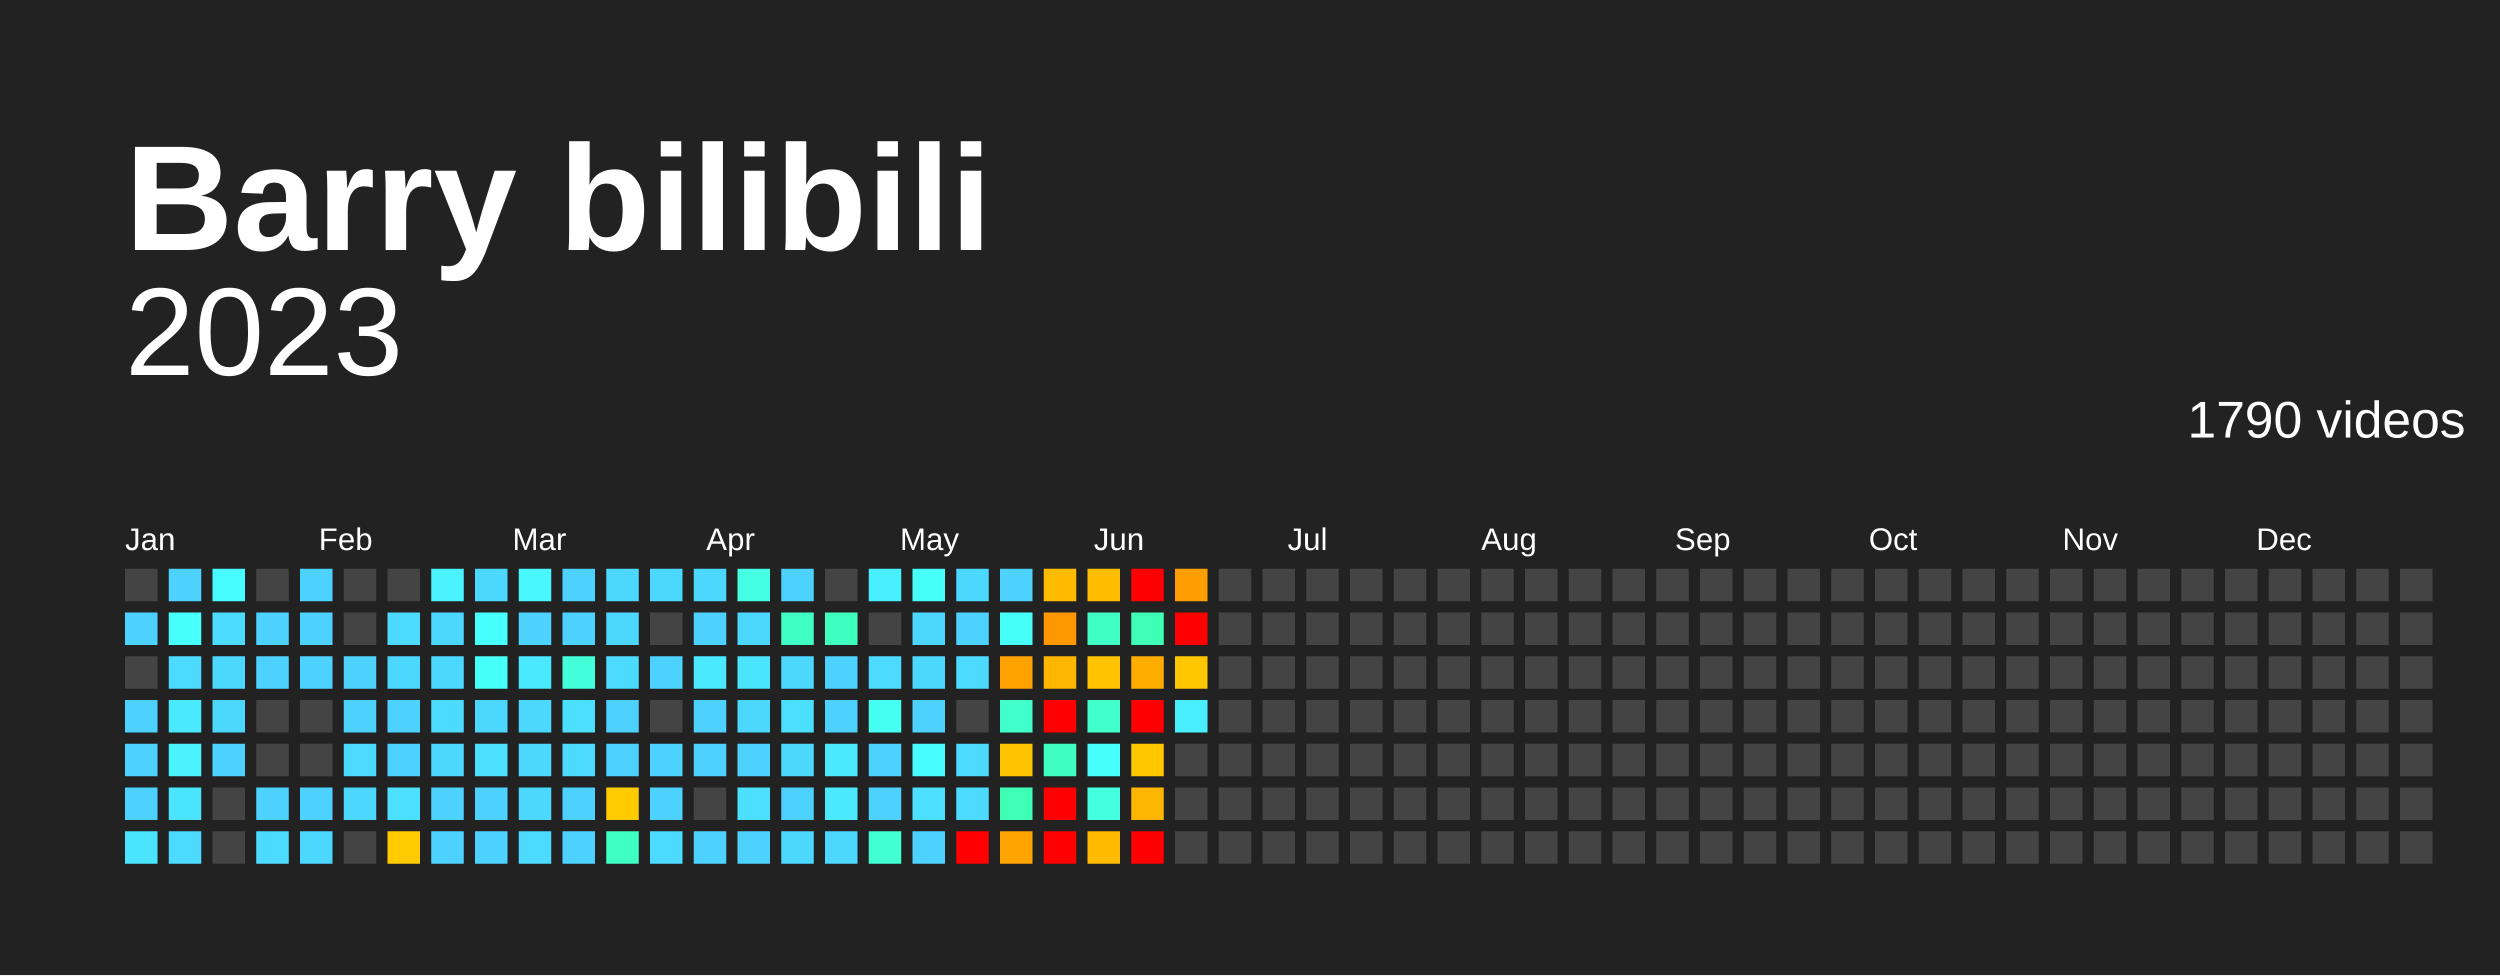
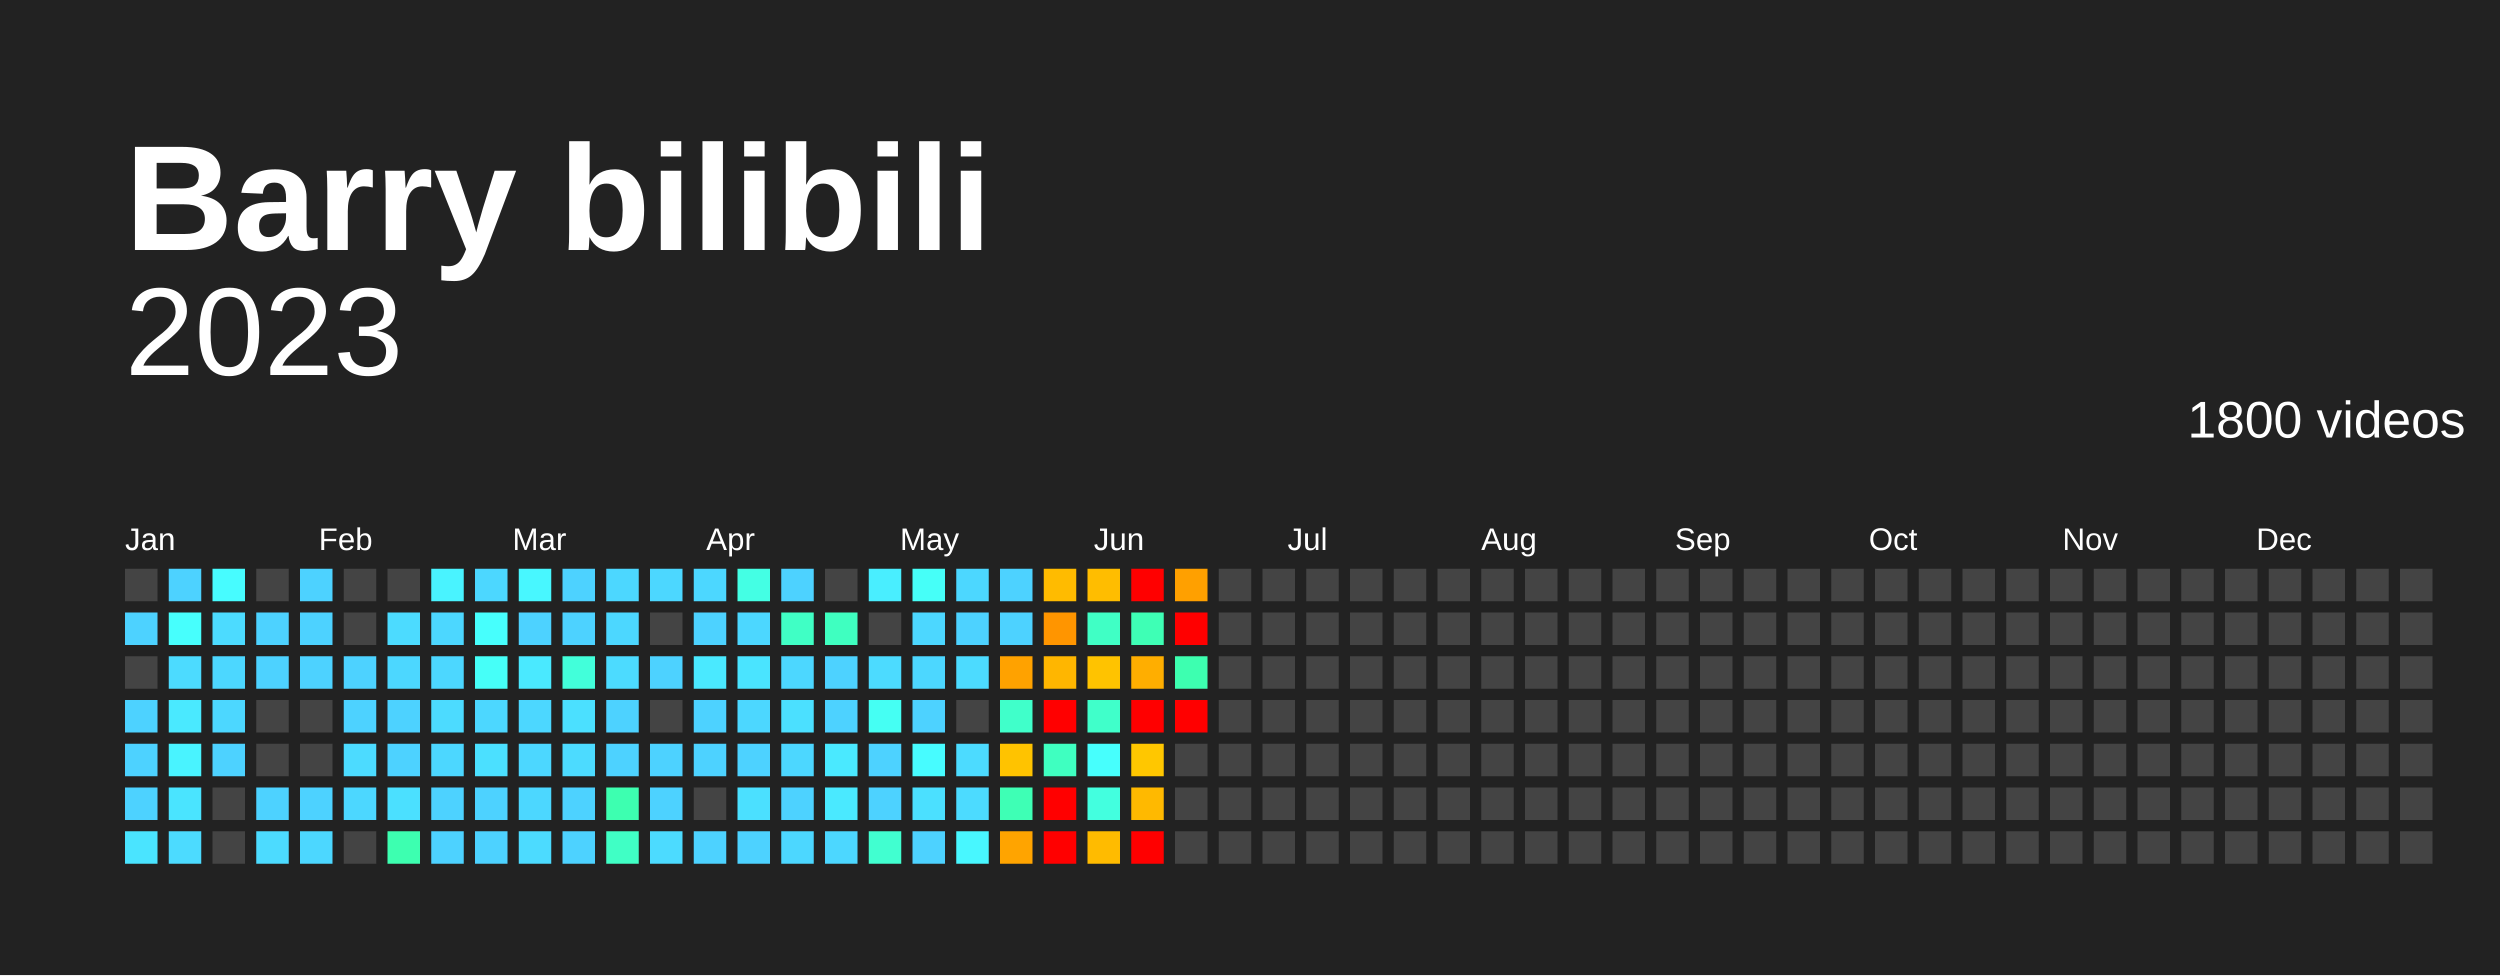
<svg xmlns="http://www.w3.org/2000/svg" baseProfile="full" height="78mm" version="1.1" viewBox="0,0,200,78" width="200mm">
  <defs />
  <rect fill="#222222" height="78" width="200" x="0" y="0" />
  <text fill="#FFFFFF" style="font-size:12px; font-family:Arial; font-weight:bold;" x="10" y="20">Barry bilibili</text>
  <text alignment-baseline="hanging" fill="#FFFFFF" style="font-size:10.0px; font-family:Arial;" x="10" y="30">2023</text>
-   <text alignment-baseline="hanging" fill="#FFFFFF" style="font-size:4.125px; font-family:Arial;" x="175" y="35">1790 videos</text>
+   <text alignment-baseline="hanging" fill="#FFFFFF" style="font-size:4.125px; font-family:Arial;" x="175" y="35">1800 videos</text>
  <text fill="#FFFFFF" style="font-size:2.5px; font-family:Arial" x="10.0" y="44">Jan</text>
  <text fill="#FFFFFF" style="font-size:2.5px; font-family:Arial" x="25.5" y="44">Feb</text>
  <text fill="#FFFFFF" style="font-size:2.5px; font-family:Arial" x="41.0" y="44">Mar</text>
  <text fill="#FFFFFF" style="font-size:2.5px; font-family:Arial" x="56.5" y="44">Apr</text>
  <text fill="#FFFFFF" style="font-size:2.5px; font-family:Arial" x="72.0" y="44">May</text>
  <text fill="#FFFFFF" style="font-size:2.5px; font-family:Arial" x="87.5" y="44">Jun</text>
  <text fill="#FFFFFF" style="font-size:2.5px; font-family:Arial" x="103.0" y="44">Jul</text>
  <text fill="#FFFFFF" style="font-size:2.5px; font-family:Arial" x="118.5" y="44">Aug</text>
  <text fill="#FFFFFF" style="font-size:2.5px; font-family:Arial" x="134.0" y="44">Sep</text>
  <text fill="#FFFFFF" style="font-size:2.5px; font-family:Arial" x="149.5" y="44">Oct</text>
  <text fill="#FFFFFF" style="font-size:2.5px; font-family:Arial" x="165.0" y="44">Nov</text>
  <text fill="#FFFFFF" style="font-size:2.5px; font-family:Arial" x="180.5" y="44">Dec</text>
  <rect fill="#444444" height="2.6" width="2.6" x="10.0" y="45.5" />
  <rect fill="#4dd2ff" height="2.6" width="2.6" x="10.0" y="49.0" />
  <rect fill="#444444" height="2.6" width="2.6" x="10.0" y="52.5" />
  <rect fill="#4dd2ff" height="2.6" width="2.6" x="10.0" y="56.0" />
  <rect fill="#4dd2ff" height="2.6" width="2.6" x="10.0" y="59.5" />
  <rect fill="#4dd2ff" height="2.6" width="2.6" x="10.0" y="63.0" />
  <rect fill="#4ae4ff" height="2.6" width="2.6" x="10.0" y="66.5" />
  <rect fill="#4dd2ff" height="2.6" width="2.6" x="13.5" y="45.5" />
  <rect fill="#47fffd" height="2.6" width="2.6" x="13.5" y="49.0" />
  <rect fill="#4cdbff" height="2.6" width="2.6" x="13.5" y="52.5" />
  <rect fill="#4ae9ff" height="2.6" width="2.6" x="13.5" y="56.0" />
  <rect fill="#49f3ff" height="2.6" width="2.6" x="13.5" y="59.5" />
  <rect fill="#4ae4ff" height="2.6" width="2.6" x="13.5" y="63.0" />
  <rect fill="#4cdbff" height="2.6" width="2.6" x="13.5" y="66.5" />
  <rect fill="#47fcff" height="2.6" width="2.6" x="17.0" y="45.5" />
  <rect fill="#4cdbff" height="2.6" width="2.6" x="17.0" y="49.0" />
  <rect fill="#4cd7ff" height="2.6" width="2.6" x="17.0" y="52.5" />
  <rect fill="#4cd7ff" height="2.6" width="2.6" x="17.0" y="56.0" />
  <rect fill="#4dd2ff" height="2.6" width="2.6" x="17.0" y="59.5" />
  <rect fill="#444444" height="2.6" width="2.6" x="17.0" y="63.0" />
  <rect fill="#444444" height="2.6" width="2.6" x="17.0" y="66.5" />
  <rect fill="#444444" height="2.6" width="2.6" x="20.5" y="45.5" />
  <rect fill="#4dd2ff" height="2.6" width="2.6" x="20.5" y="49.0" />
  <rect fill="#4dd2ff" height="2.6" width="2.6" x="20.5" y="52.5" />
  <rect fill="#444444" height="2.6" width="2.6" x="20.5" y="56.0" />
  <rect fill="#444444" height="2.6" width="2.6" x="20.5" y="59.5" />
  <rect fill="#4dd2ff" height="2.6" width="2.6" x="20.5" y="63.0" />
  <rect fill="#4cdbff" height="2.6" width="2.6" x="20.5" y="66.5" />
  <rect fill="#4dd2ff" height="2.6" width="2.6" x="24.0" y="45.5" />
  <rect fill="#4dd2ff" height="2.6" width="2.6" x="24.0" y="49.0" />
  <rect fill="#4dd2ff" height="2.6" width="2.6" x="24.0" y="52.5" />
  <rect fill="#444444" height="2.6" width="2.6" x="24.0" y="56.0" />
  <rect fill="#444444" height="2.6" width="2.6" x="24.0" y="59.5" />
  <rect fill="#4dd2ff" height="2.6" width="2.6" x="24.0" y="63.0" />
  <rect fill="#4cd7ff" height="2.6" width="2.6" x="24.0" y="66.5" />
  <rect fill="#444444" height="2.6" width="2.6" x="27.5" y="45.5" />
  <rect fill="#444444" height="2.6" width="2.6" x="27.5" y="49.0" />
  <rect fill="#4dd2ff" height="2.6" width="2.6" x="27.5" y="52.5" />
  <rect fill="#4dd2ff" height="2.6" width="2.6" x="27.5" y="56.0" />
  <rect fill="#4cdbff" height="2.6" width="2.6" x="27.5" y="59.5" />
  <rect fill="#4cd7ff" height="2.6" width="2.6" x="27.5" y="63.0" />
  <rect fill="#444444" height="2.6" width="2.6" x="27.5" y="66.5" />
  <rect fill="#444444" height="2.6" width="2.6" x="31.0" y="45.5" />
  <rect fill="#4cdbff" height="2.6" width="2.6" x="31.0" y="49.0" />
  <rect fill="#4cd7ff" height="2.6" width="2.6" x="31.0" y="52.5" />
  <rect fill="#4dd2ff" height="2.6" width="2.6" x="31.0" y="56.0" />
  <rect fill="#4dd2ff" height="2.6" width="2.6" x="31.0" y="59.5" />
  <rect fill="#4be0ff" height="2.6" width="2.6" x="31.0" y="63.0" />
-   <rect fill="#ffcb00" height="2.6" width="2.6" x="31.0" y="66.5" />
+   <rect fill="#3dffb0" height="2.6" width="2.6" x="31.0" y="66.5" />
  <rect fill="#49f3ff" height="2.6" width="2.6" x="34.5" y="45.5" />
  <rect fill="#4cd7ff" height="2.6" width="2.6" x="34.5" y="49.0" />
  <rect fill="#4cd7ff" height="2.6" width="2.6" x="34.5" y="52.5" />
  <rect fill="#4cdbff" height="2.6" width="2.6" x="34.5" y="56.0" />
  <rect fill="#4cd7ff" height="2.6" width="2.6" x="34.5" y="59.5" />
  <rect fill="#4dd2ff" height="2.6" width="2.6" x="34.5" y="63.0" />
  <rect fill="#4dd2ff" height="2.6" width="2.6" x="34.5" y="66.5" />
  <rect fill="#4cd7ff" height="2.6" width="2.6" x="38.0" y="45.5" />
  <rect fill="#47fffd" height="2.6" width="2.6" x="38.0" y="49.0" />
  <rect fill="#46fff8" height="2.6" width="2.6" x="38.0" y="52.5" />
  <rect fill="#4cd7ff" height="2.6" width="2.6" x="38.0" y="56.0" />
  <rect fill="#4be0ff" height="2.6" width="2.6" x="38.0" y="59.5" />
  <rect fill="#4dd2ff" height="2.6" width="2.6" x="38.0" y="63.0" />
  <rect fill="#4dd2ff" height="2.6" width="2.6" x="38.0" y="66.5" />
  <rect fill="#48f7ff" height="2.6" width="2.6" x="41.5" y="45.5" />
  <rect fill="#4dd2ff" height="2.6" width="2.6" x="41.5" y="49.0" />
  <rect fill="#4ae9ff" height="2.6" width="2.6" x="41.5" y="52.5" />
  <rect fill="#4cd7ff" height="2.6" width="2.6" x="41.5" y="56.0" />
  <rect fill="#4cd7ff" height="2.6" width="2.6" x="41.5" y="59.5" />
  <rect fill="#4cd7ff" height="2.6" width="2.6" x="41.5" y="63.0" />
  <rect fill="#4cdbff" height="2.6" width="2.6" x="41.5" y="66.5" />
  <rect fill="#4dd2ff" height="2.6" width="2.6" x="45.0" y="45.5" />
  <rect fill="#4dd2ff" height="2.6" width="2.6" x="45.0" y="49.0" />
  <rect fill="#42ffda" height="2.6" width="2.6" x="45.0" y="52.5" />
  <rect fill="#4be0ff" height="2.6" width="2.6" x="45.0" y="56.0" />
  <rect fill="#4cdbff" height="2.6" width="2.6" x="45.0" y="59.5" />
  <rect fill="#4dd2ff" height="2.6" width="2.6" x="45.0" y="63.0" />
  <rect fill="#4dd2ff" height="2.6" width="2.6" x="45.0" y="66.5" />
  <rect fill="#4cd7ff" height="2.6" width="2.6" x="48.5" y="45.5" />
  <rect fill="#4cd7ff" height="2.6" width="2.6" x="48.5" y="49.0" />
  <rect fill="#4cdbff" height="2.6" width="2.6" x="48.5" y="52.5" />
  <rect fill="#4dd2ff" height="2.6" width="2.6" x="48.5" y="56.0" />
  <rect fill="#4dd2ff" height="2.6" width="2.6" x="48.5" y="59.5" />
-   <rect fill="#ffcb00" height="2.6" width="2.6" x="48.5" y="63.0" />
+   <rect fill="#3dffb0" height="2.6" width="2.6" x="48.5" y="63.0" />
  <rect fill="#40ffc5" height="2.6" width="2.6" x="48.5" y="66.5" />
  <rect fill="#4cd7ff" height="2.6" width="2.6" x="52.0" y="45.5" />
  <rect fill="#444444" height="2.6" width="2.6" x="52.0" y="49.0" />
  <rect fill="#4dd2ff" height="2.6" width="2.6" x="52.0" y="52.5" />
  <rect fill="#444444" height="2.6" width="2.6" x="52.0" y="56.0" />
  <rect fill="#4dd2ff" height="2.6" width="2.6" x="52.0" y="59.5" />
  <rect fill="#4dd2ff" height="2.6" width="2.6" x="52.0" y="63.0" />
  <rect fill="#4cdbff" height="2.6" width="2.6" x="52.0" y="66.5" />
  <rect fill="#4cd7ff" height="2.6" width="2.6" x="55.5" y="45.5" />
  <rect fill="#4dd2ff" height="2.6" width="2.6" x="55.5" y="49.0" />
  <rect fill="#4ae9ff" height="2.6" width="2.6" x="55.5" y="52.5" />
  <rect fill="#4dd2ff" height="2.6" width="2.6" x="55.5" y="56.0" />
  <rect fill="#4dd2ff" height="2.6" width="2.6" x="55.5" y="59.5" />
  <rect fill="#444444" height="2.6" width="2.6" x="55.5" y="63.0" />
  <rect fill="#4dd2ff" height="2.6" width="2.6" x="55.5" y="66.5" />
  <rect fill="#44ffe4" height="2.6" width="2.6" x="59.0" y="45.5" />
  <rect fill="#4cd7ff" height="2.6" width="2.6" x="59.0" y="49.0" />
  <rect fill="#4ae4ff" height="2.6" width="2.6" x="59.0" y="52.5" />
  <rect fill="#4cd7ff" height="2.6" width="2.6" x="59.0" y="56.0" />
  <rect fill="#4dd2ff" height="2.6" width="2.6" x="59.0" y="59.5" />
  <rect fill="#4be0ff" height="2.6" width="2.6" x="59.0" y="63.0" />
  <rect fill="#4dd2ff" height="2.6" width="2.6" x="59.0" y="66.5" />
  <rect fill="#4dd2ff" height="2.6" width="2.6" x="62.5" y="45.5" />
  <rect fill="#40ffc5" height="2.6" width="2.6" x="62.5" y="49.0" />
  <rect fill="#4cd7ff" height="2.6" width="2.6" x="62.5" y="52.5" />
  <rect fill="#4be0ff" height="2.6" width="2.6" x="62.5" y="56.0" />
  <rect fill="#4cd7ff" height="2.6" width="2.6" x="62.5" y="59.5" />
  <rect fill="#4dd2ff" height="2.6" width="2.6" x="62.5" y="63.0" />
  <rect fill="#4cd7ff" height="2.6" width="2.6" x="62.5" y="66.5" />
  <rect fill="#444444" height="2.6" width="2.6" x="66.0" y="45.5" />
  <rect fill="#3fffc0" height="2.6" width="2.6" x="66.0" y="49.0" />
  <rect fill="#4dd2ff" height="2.6" width="2.6" x="66.0" y="52.5" />
  <rect fill="#4dd2ff" height="2.6" width="2.6" x="66.0" y="56.0" />
  <rect fill="#4ae9ff" height="2.6" width="2.6" x="66.0" y="59.5" />
  <rect fill="#4ae9ff" height="2.6" width="2.6" x="66.0" y="63.0" />
  <rect fill="#4cd7ff" height="2.6" width="2.6" x="66.0" y="66.5" />
  <rect fill="#49eeff" height="2.6" width="2.6" x="69.5" y="45.5" />
  <rect fill="#444444" height="2.6" width="2.6" x="69.5" y="49.0" />
  <rect fill="#4cdbff" height="2.6" width="2.6" x="69.5" y="52.5" />
  <rect fill="#45fff3" height="2.6" width="2.6" x="69.5" y="56.0" />
  <rect fill="#4dd2ff" height="2.6" width="2.6" x="69.5" y="59.5" />
  <rect fill="#4dd2ff" height="2.6" width="2.6" x="69.5" y="63.0" />
  <rect fill="#41ffd0" height="2.6" width="2.6" x="69.5" y="66.5" />
  <rect fill="#46fff8" height="2.6" width="2.6" x="73.0" y="45.5" />
  <rect fill="#4cd7ff" height="2.6" width="2.6" x="73.0" y="49.0" />
  <rect fill="#4cd7ff" height="2.6" width="2.6" x="73.0" y="52.5" />
  <rect fill="#4dd2ff" height="2.6" width="2.6" x="73.0" y="56.0" />
  <rect fill="#47fcff" height="2.6" width="2.6" x="73.0" y="59.5" />
  <rect fill="#4be0ff" height="2.6" width="2.6" x="73.0" y="63.0" />
  <rect fill="#4dd2ff" height="2.6" width="2.6" x="73.0" y="66.5" />
  <rect fill="#4cd7ff" height="2.6" width="2.6" x="76.5" y="45.5" />
  <rect fill="#4dd2ff" height="2.6" width="2.6" x="76.5" y="49.0" />
  <rect fill="#4cdbff" height="2.6" width="2.6" x="76.5" y="52.5" />
  <rect fill="#444444" height="2.6" width="2.6" x="76.5" y="56.0" />
  <rect fill="#4cdbff" height="2.6" width="2.6" x="76.5" y="59.5" />
  <rect fill="#4cdbff" height="2.6" width="2.6" x="76.5" y="63.0" />
-   <rect fill="red" height="2.6" width="2.6" x="76.5" y="66.5" />
+   <rect fill="#48f7ff" height="2.6" width="2.6" x="76.5" y="66.5" />
  <rect fill="#4dd2ff" height="2.6" width="2.6" x="80.0" y="45.5" />
-   <rect fill="#46fff8" height="2.6" width="2.6" x="80.0" y="49.0" />
+   <rect fill="#4dd2ff" height="2.6" width="2.6" x="80.0" y="49.0" />
  <rect fill="#ffa200" height="2.6" width="2.6" x="80.0" y="52.5" />
  <rect fill="#40ffca" height="2.6" width="2.6" x="80.0" y="56.0" />
  <rect fill="#ffc300" height="2.6" width="2.6" x="80.0" y="59.5" />
  <rect fill="#3effb5" height="2.6" width="2.6" x="80.0" y="63.0" />
  <rect fill="#ffa400" height="2.6" width="2.6" x="80.0" y="66.5" />
  <rect fill="#ffbb00" height="2.6" width="2.6" x="83.5" y="45.5" />
-   <rect fill="#ff9700" height="2.6" width="2.6" x="83.5" y="49.0" />
+   <rect fill="#ff9500" height="2.6" width="2.6" x="83.5" y="49.0" />
  <rect fill="#ffb600" height="2.6" width="2.6" x="83.5" y="52.5" />
  <rect fill="red" height="2.6" width="2.6" x="83.5" y="56.0" />
  <rect fill="#3fffc0" height="2.6" width="2.6" x="83.5" y="59.5" />
  <rect fill="red" height="2.6" width="2.6" x="83.5" y="63.0" />
  <rect fill="red" height="2.6" width="2.6" x="83.5" y="66.5" />
  <rect fill="#ffbd00" height="2.6" width="2.6" x="87.0" y="45.5" />
  <rect fill="#40ffc5" height="2.6" width="2.6" x="87.0" y="49.0" />
  <rect fill="#ffc300" height="2.6" width="2.6" x="87.0" y="52.5" />
  <rect fill="#40ffca" height="2.6" width="2.6" x="87.0" y="56.0" />
  <rect fill="#47fffd" height="2.6" width="2.6" x="87.0" y="59.5" />
  <rect fill="#43ffdf" height="2.6" width="2.6" x="87.0" y="63.0" />
  <rect fill="#ffbb00" height="2.6" width="2.6" x="87.0" y="66.5" />
  <rect fill="red" height="2.6" width="2.6" x="90.5" y="45.5" />
  <rect fill="#3effb5" height="2.6" width="2.6" x="90.5" y="49.0" />
  <rect fill="#ffae00" height="2.6" width="2.6" x="90.5" y="52.5" />
  <rect fill="red" height="2.6" width="2.6" x="90.5" y="56.0" />
  <rect fill="#ffc700" height="2.6" width="2.6" x="90.5" y="59.5" />
-   <rect fill="#ffb600" height="2.6" width="2.6" x="90.5" y="63.0" />
+   <rect fill="#ffb900" height="2.6" width="2.6" x="90.5" y="63.0" />
  <rect fill="red" height="2.6" width="2.6" x="90.5" y="66.5" />
-   <rect fill="#ff9e00" height="2.6" width="2.6" x="94.0" y="45.5" />
+   <rect fill="#ffa000" height="2.6" width="2.6" x="94.0" y="45.5" />
  <rect fill="red" height="2.6" width="2.6" x="94.0" y="49.0" />
-   <rect fill="#ffc700" height="2.6" width="2.6" x="94.0" y="52.5" />
-   <rect fill="#49eeff" height="2.6" width="2.6" x="94.0" y="56.0" />
+   <rect fill="#3dffb0" height="2.6" width="2.6" x="94.0" y="52.5" />
+   <rect fill="red" height="2.6" width="2.6" x="94.0" y="56.0" />
  <rect fill="#444444" height="2.6" width="2.6" x="94.0" y="59.5" />
  <rect fill="#444444" height="2.6" width="2.6" x="94.0" y="63.0" />
  <rect fill="#444444" height="2.6" width="2.6" x="94.0" y="66.5" />
  <rect fill="#444444" height="2.6" width="2.6" x="97.5" y="45.5" />
  <rect fill="#444444" height="2.6" width="2.6" x="97.5" y="49.0" />
  <rect fill="#444444" height="2.6" width="2.6" x="97.5" y="52.5" />
  <rect fill="#444444" height="2.6" width="2.6" x="97.5" y="56.0" />
  <rect fill="#444444" height="2.6" width="2.6" x="97.5" y="59.5" />
  <rect fill="#444444" height="2.6" width="2.6" x="97.5" y="63.0" />
  <rect fill="#444444" height="2.6" width="2.6" x="97.5" y="66.5" />
  <rect fill="#444444" height="2.6" width="2.6" x="101.0" y="45.5" />
  <rect fill="#444444" height="2.6" width="2.6" x="101.0" y="49.0" />
  <rect fill="#444444" height="2.6" width="2.6" x="101.0" y="52.5" />
  <rect fill="#444444" height="2.6" width="2.6" x="101.0" y="56.0" />
  <rect fill="#444444" height="2.6" width="2.6" x="101.0" y="59.5" />
  <rect fill="#444444" height="2.6" width="2.6" x="101.0" y="63.0" />
  <rect fill="#444444" height="2.6" width="2.6" x="101.0" y="66.5" />
  <rect fill="#444444" height="2.6" width="2.6" x="104.5" y="45.5" />
  <rect fill="#444444" height="2.6" width="2.6" x="104.5" y="49.0" />
  <rect fill="#444444" height="2.6" width="2.6" x="104.5" y="52.5" />
  <rect fill="#444444" height="2.6" width="2.6" x="104.5" y="56.0" />
  <rect fill="#444444" height="2.6" width="2.6" x="104.5" y="59.5" />
  <rect fill="#444444" height="2.6" width="2.6" x="104.5" y="63.0" />
  <rect fill="#444444" height="2.6" width="2.6" x="104.5" y="66.5" />
  <rect fill="#444444" height="2.6" width="2.6" x="108.0" y="45.5" />
  <rect fill="#444444" height="2.6" width="2.6" x="108.0" y="49.0" />
  <rect fill="#444444" height="2.6" width="2.6" x="108.0" y="52.5" />
  <rect fill="#444444" height="2.6" width="2.6" x="108.0" y="56.0" />
  <rect fill="#444444" height="2.6" width="2.6" x="108.0" y="59.5" />
  <rect fill="#444444" height="2.6" width="2.6" x="108.0" y="63.0" />
  <rect fill="#444444" height="2.6" width="2.6" x="108.0" y="66.5" />
  <rect fill="#444444" height="2.6" width="2.6" x="111.5" y="45.5" />
  <rect fill="#444444" height="2.6" width="2.6" x="111.5" y="49.0" />
  <rect fill="#444444" height="2.6" width="2.6" x="111.5" y="52.5" />
  <rect fill="#444444" height="2.6" width="2.6" x="111.5" y="56.0" />
  <rect fill="#444444" height="2.6" width="2.6" x="111.5" y="59.5" />
  <rect fill="#444444" height="2.6" width="2.6" x="111.5" y="63.0" />
  <rect fill="#444444" height="2.6" width="2.6" x="111.5" y="66.5" />
  <rect fill="#444444" height="2.6" width="2.6" x="115.0" y="45.5" />
  <rect fill="#444444" height="2.6" width="2.6" x="115.0" y="49.0" />
  <rect fill="#444444" height="2.6" width="2.6" x="115.0" y="52.5" />
  <rect fill="#444444" height="2.6" width="2.6" x="115.0" y="56.0" />
  <rect fill="#444444" height="2.6" width="2.6" x="115.0" y="59.5" />
  <rect fill="#444444" height="2.6" width="2.6" x="115.0" y="63.0" />
  <rect fill="#444444" height="2.6" width="2.6" x="115.0" y="66.5" />
  <rect fill="#444444" height="2.6" width="2.6" x="118.5" y="45.5" />
  <rect fill="#444444" height="2.6" width="2.6" x="118.5" y="49.0" />
  <rect fill="#444444" height="2.6" width="2.6" x="118.5" y="52.5" />
  <rect fill="#444444" height="2.6" width="2.6" x="118.5" y="56.0" />
  <rect fill="#444444" height="2.6" width="2.6" x="118.5" y="59.5" />
  <rect fill="#444444" height="2.6" width="2.6" x="118.5" y="63.0" />
  <rect fill="#444444" height="2.6" width="2.6" x="118.5" y="66.5" />
  <rect fill="#444444" height="2.6" width="2.6" x="122.0" y="45.5" />
  <rect fill="#444444" height="2.6" width="2.6" x="122.0" y="49.0" />
  <rect fill="#444444" height="2.6" width="2.6" x="122.0" y="52.5" />
  <rect fill="#444444" height="2.6" width="2.6" x="122.0" y="56.0" />
  <rect fill="#444444" height="2.6" width="2.6" x="122.0" y="59.5" />
  <rect fill="#444444" height="2.6" width="2.6" x="122.0" y="63.0" />
  <rect fill="#444444" height="2.6" width="2.6" x="122.0" y="66.5" />
  <rect fill="#444444" height="2.6" width="2.6" x="125.5" y="45.5" />
  <rect fill="#444444" height="2.6" width="2.6" x="125.5" y="49.0" />
  <rect fill="#444444" height="2.6" width="2.6" x="125.5" y="52.5" />
  <rect fill="#444444" height="2.6" width="2.6" x="125.5" y="56.0" />
  <rect fill="#444444" height="2.6" width="2.6" x="125.5" y="59.5" />
  <rect fill="#444444" height="2.6" width="2.6" x="125.5" y="63.0" />
  <rect fill="#444444" height="2.6" width="2.6" x="125.5" y="66.5" />
  <rect fill="#444444" height="2.6" width="2.6" x="129.0" y="45.5" />
  <rect fill="#444444" height="2.6" width="2.6" x="129.0" y="49.0" />
  <rect fill="#444444" height="2.6" width="2.6" x="129.0" y="52.5" />
  <rect fill="#444444" height="2.6" width="2.6" x="129.0" y="56.0" />
  <rect fill="#444444" height="2.6" width="2.6" x="129.0" y="59.5" />
  <rect fill="#444444" height="2.6" width="2.6" x="129.0" y="63.0" />
  <rect fill="#444444" height="2.6" width="2.6" x="129.0" y="66.5" />
  <rect fill="#444444" height="2.6" width="2.6" x="132.5" y="45.5" />
  <rect fill="#444444" height="2.6" width="2.6" x="132.5" y="49.0" />
  <rect fill="#444444" height="2.6" width="2.6" x="132.5" y="52.5" />
  <rect fill="#444444" height="2.6" width="2.6" x="132.5" y="56.0" />
  <rect fill="#444444" height="2.6" width="2.6" x="132.5" y="59.5" />
  <rect fill="#444444" height="2.6" width="2.6" x="132.5" y="63.0" />
  <rect fill="#444444" height="2.6" width="2.6" x="132.5" y="66.5" />
  <rect fill="#444444" height="2.6" width="2.6" x="136.0" y="45.5" />
  <rect fill="#444444" height="2.6" width="2.6" x="136.0" y="49.0" />
  <rect fill="#444444" height="2.6" width="2.6" x="136.0" y="52.5" />
  <rect fill="#444444" height="2.6" width="2.6" x="136.0" y="56.0" />
  <rect fill="#444444" height="2.6" width="2.6" x="136.0" y="59.5" />
  <rect fill="#444444" height="2.6" width="2.6" x="136.0" y="63.0" />
  <rect fill="#444444" height="2.6" width="2.6" x="136.0" y="66.5" />
  <rect fill="#444444" height="2.6" width="2.6" x="139.5" y="45.5" />
  <rect fill="#444444" height="2.6" width="2.6" x="139.5" y="49.0" />
  <rect fill="#444444" height="2.6" width="2.6" x="139.5" y="52.5" />
  <rect fill="#444444" height="2.6" width="2.6" x="139.5" y="56.0" />
  <rect fill="#444444" height="2.6" width="2.6" x="139.5" y="59.5" />
  <rect fill="#444444" height="2.6" width="2.6" x="139.5" y="63.0" />
  <rect fill="#444444" height="2.6" width="2.6" x="139.5" y="66.5" />
  <rect fill="#444444" height="2.6" width="2.6" x="143.0" y="45.5" />
  <rect fill="#444444" height="2.6" width="2.6" x="143.0" y="49.0" />
  <rect fill="#444444" height="2.6" width="2.6" x="143.0" y="52.5" />
  <rect fill="#444444" height="2.6" width="2.6" x="143.0" y="56.0" />
  <rect fill="#444444" height="2.6" width="2.6" x="143.0" y="59.5" />
  <rect fill="#444444" height="2.6" width="2.6" x="143.0" y="63.0" />
  <rect fill="#444444" height="2.6" width="2.6" x="143.0" y="66.5" />
  <rect fill="#444444" height="2.6" width="2.6" x="146.5" y="45.5" />
  <rect fill="#444444" height="2.6" width="2.6" x="146.5" y="49.0" />
  <rect fill="#444444" height="2.6" width="2.6" x="146.5" y="52.5" />
  <rect fill="#444444" height="2.6" width="2.6" x="146.5" y="56.0" />
  <rect fill="#444444" height="2.6" width="2.6" x="146.5" y="59.5" />
  <rect fill="#444444" height="2.6" width="2.6" x="146.5" y="63.0" />
  <rect fill="#444444" height="2.6" width="2.6" x="146.5" y="66.5" />
  <rect fill="#444444" height="2.6" width="2.6" x="150.0" y="45.5" />
  <rect fill="#444444" height="2.6" width="2.6" x="150.0" y="49.0" />
  <rect fill="#444444" height="2.6" width="2.6" x="150.0" y="52.5" />
  <rect fill="#444444" height="2.6" width="2.6" x="150.0" y="56.0" />
  <rect fill="#444444" height="2.6" width="2.6" x="150.0" y="59.5" />
  <rect fill="#444444" height="2.6" width="2.6" x="150.0" y="63.0" />
  <rect fill="#444444" height="2.6" width="2.6" x="150.0" y="66.5" />
  <rect fill="#444444" height="2.6" width="2.6" x="153.5" y="45.5" />
  <rect fill="#444444" height="2.6" width="2.6" x="153.5" y="49.0" />
  <rect fill="#444444" height="2.6" width="2.6" x="153.5" y="52.5" />
  <rect fill="#444444" height="2.6" width="2.6" x="153.5" y="56.0" />
  <rect fill="#444444" height="2.6" width="2.6" x="153.5" y="59.5" />
  <rect fill="#444444" height="2.6" width="2.6" x="153.5" y="63.0" />
  <rect fill="#444444" height="2.6" width="2.6" x="153.5" y="66.5" />
  <rect fill="#444444" height="2.6" width="2.6" x="157.0" y="45.5" />
  <rect fill="#444444" height="2.6" width="2.6" x="157.0" y="49.0" />
  <rect fill="#444444" height="2.6" width="2.6" x="157.0" y="52.5" />
  <rect fill="#444444" height="2.6" width="2.6" x="157.0" y="56.0" />
  <rect fill="#444444" height="2.6" width="2.6" x="157.0" y="59.5" />
  <rect fill="#444444" height="2.6" width="2.6" x="157.0" y="63.0" />
  <rect fill="#444444" height="2.6" width="2.6" x="157.0" y="66.5" />
  <rect fill="#444444" height="2.6" width="2.6" x="160.5" y="45.5" />
  <rect fill="#444444" height="2.6" width="2.6" x="160.5" y="49.0" />
  <rect fill="#444444" height="2.6" width="2.6" x="160.5" y="52.5" />
  <rect fill="#444444" height="2.6" width="2.6" x="160.5" y="56.0" />
  <rect fill="#444444" height="2.6" width="2.6" x="160.5" y="59.5" />
  <rect fill="#444444" height="2.6" width="2.6" x="160.5" y="63.0" />
  <rect fill="#444444" height="2.6" width="2.6" x="160.5" y="66.5" />
  <rect fill="#444444" height="2.6" width="2.6" x="164.0" y="45.5" />
  <rect fill="#444444" height="2.6" width="2.6" x="164.0" y="49.0" />
  <rect fill="#444444" height="2.6" width="2.6" x="164.0" y="52.5" />
  <rect fill="#444444" height="2.6" width="2.6" x="164.0" y="56.0" />
  <rect fill="#444444" height="2.6" width="2.6" x="164.0" y="59.5" />
  <rect fill="#444444" height="2.6" width="2.6" x="164.0" y="63.0" />
  <rect fill="#444444" height="2.6" width="2.6" x="164.0" y="66.5" />
  <rect fill="#444444" height="2.6" width="2.6" x="167.5" y="45.5" />
  <rect fill="#444444" height="2.6" width="2.6" x="167.5" y="49.0" />
  <rect fill="#444444" height="2.6" width="2.6" x="167.5" y="52.5" />
  <rect fill="#444444" height="2.6" width="2.6" x="167.5" y="56.0" />
  <rect fill="#444444" height="2.6" width="2.6" x="167.5" y="59.5" />
  <rect fill="#444444" height="2.6" width="2.6" x="167.5" y="63.0" />
  <rect fill="#444444" height="2.6" width="2.6" x="167.5" y="66.5" />
  <rect fill="#444444" height="2.6" width="2.6" x="171.0" y="45.5" />
  <rect fill="#444444" height="2.6" width="2.6" x="171.0" y="49.0" />
  <rect fill="#444444" height="2.6" width="2.6" x="171.0" y="52.5" />
  <rect fill="#444444" height="2.6" width="2.6" x="171.0" y="56.0" />
  <rect fill="#444444" height="2.6" width="2.6" x="171.0" y="59.5" />
  <rect fill="#444444" height="2.6" width="2.6" x="171.0" y="63.0" />
  <rect fill="#444444" height="2.6" width="2.6" x="171.0" y="66.5" />
  <rect fill="#444444" height="2.6" width="2.6" x="174.5" y="45.5" />
  <rect fill="#444444" height="2.6" width="2.6" x="174.5" y="49.0" />
  <rect fill="#444444" height="2.6" width="2.6" x="174.5" y="52.5" />
  <rect fill="#444444" height="2.6" width="2.6" x="174.5" y="56.0" />
  <rect fill="#444444" height="2.6" width="2.6" x="174.5" y="59.5" />
  <rect fill="#444444" height="2.6" width="2.6" x="174.5" y="63.0" />
  <rect fill="#444444" height="2.6" width="2.6" x="174.5" y="66.5" />
  <rect fill="#444444" height="2.6" width="2.6" x="178.0" y="45.5" />
  <rect fill="#444444" height="2.6" width="2.6" x="178.0" y="49.0" />
  <rect fill="#444444" height="2.6" width="2.6" x="178.0" y="52.5" />
  <rect fill="#444444" height="2.6" width="2.6" x="178.0" y="56.0" />
  <rect fill="#444444" height="2.6" width="2.6" x="178.0" y="59.5" />
  <rect fill="#444444" height="2.6" width="2.6" x="178.0" y="63.0" />
  <rect fill="#444444" height="2.6" width="2.6" x="178.0" y="66.5" />
  <rect fill="#444444" height="2.6" width="2.6" x="181.5" y="45.5" />
  <rect fill="#444444" height="2.6" width="2.6" x="181.5" y="49.0" />
  <rect fill="#444444" height="2.6" width="2.6" x="181.5" y="52.5" />
  <rect fill="#444444" height="2.6" width="2.6" x="181.5" y="56.0" />
  <rect fill="#444444" height="2.6" width="2.6" x="181.5" y="59.5" />
  <rect fill="#444444" height="2.6" width="2.6" x="181.5" y="63.0" />
  <rect fill="#444444" height="2.6" width="2.6" x="181.5" y="66.5" />
  <rect fill="#444444" height="2.6" width="2.6" x="185.0" y="45.5" />
  <rect fill="#444444" height="2.6" width="2.6" x="185.0" y="49.0" />
  <rect fill="#444444" height="2.6" width="2.6" x="185.0" y="52.5" />
  <rect fill="#444444" height="2.6" width="2.6" x="185.0" y="56.0" />
  <rect fill="#444444" height="2.6" width="2.6" x="185.0" y="59.5" />
  <rect fill="#444444" height="2.6" width="2.6" x="185.0" y="63.0" />
  <rect fill="#444444" height="2.6" width="2.6" x="185.0" y="66.5" />
  <rect fill="#444444" height="2.6" width="2.6" x="188.5" y="45.5" />
  <rect fill="#444444" height="2.6" width="2.6" x="188.5" y="49.0" />
  <rect fill="#444444" height="2.6" width="2.6" x="188.5" y="52.5" />
  <rect fill="#444444" height="2.6" width="2.6" x="188.5" y="56.0" />
  <rect fill="#444444" height="2.6" width="2.6" x="188.5" y="59.5" />
  <rect fill="#444444" height="2.6" width="2.6" x="188.5" y="63.0" />
  <rect fill="#444444" height="2.6" width="2.6" x="188.5" y="66.5" />
  <rect fill="#444444" height="2.6" width="2.6" x="192.0" y="45.5" />
  <rect fill="#444444" height="2.6" width="2.6" x="192.0" y="49.0" />
  <rect fill="#444444" height="2.6" width="2.6" x="192.0" y="52.5" />
  <rect fill="#444444" height="2.6" width="2.6" x="192.0" y="56.0" />
  <rect fill="#444444" height="2.6" width="2.6" x="192.0" y="59.5" />
  <rect fill="#444444" height="2.6" width="2.6" x="192.0" y="63.0" />
  <rect fill="#444444" height="2.6" width="2.6" x="192.0" y="66.5" />
</svg>
